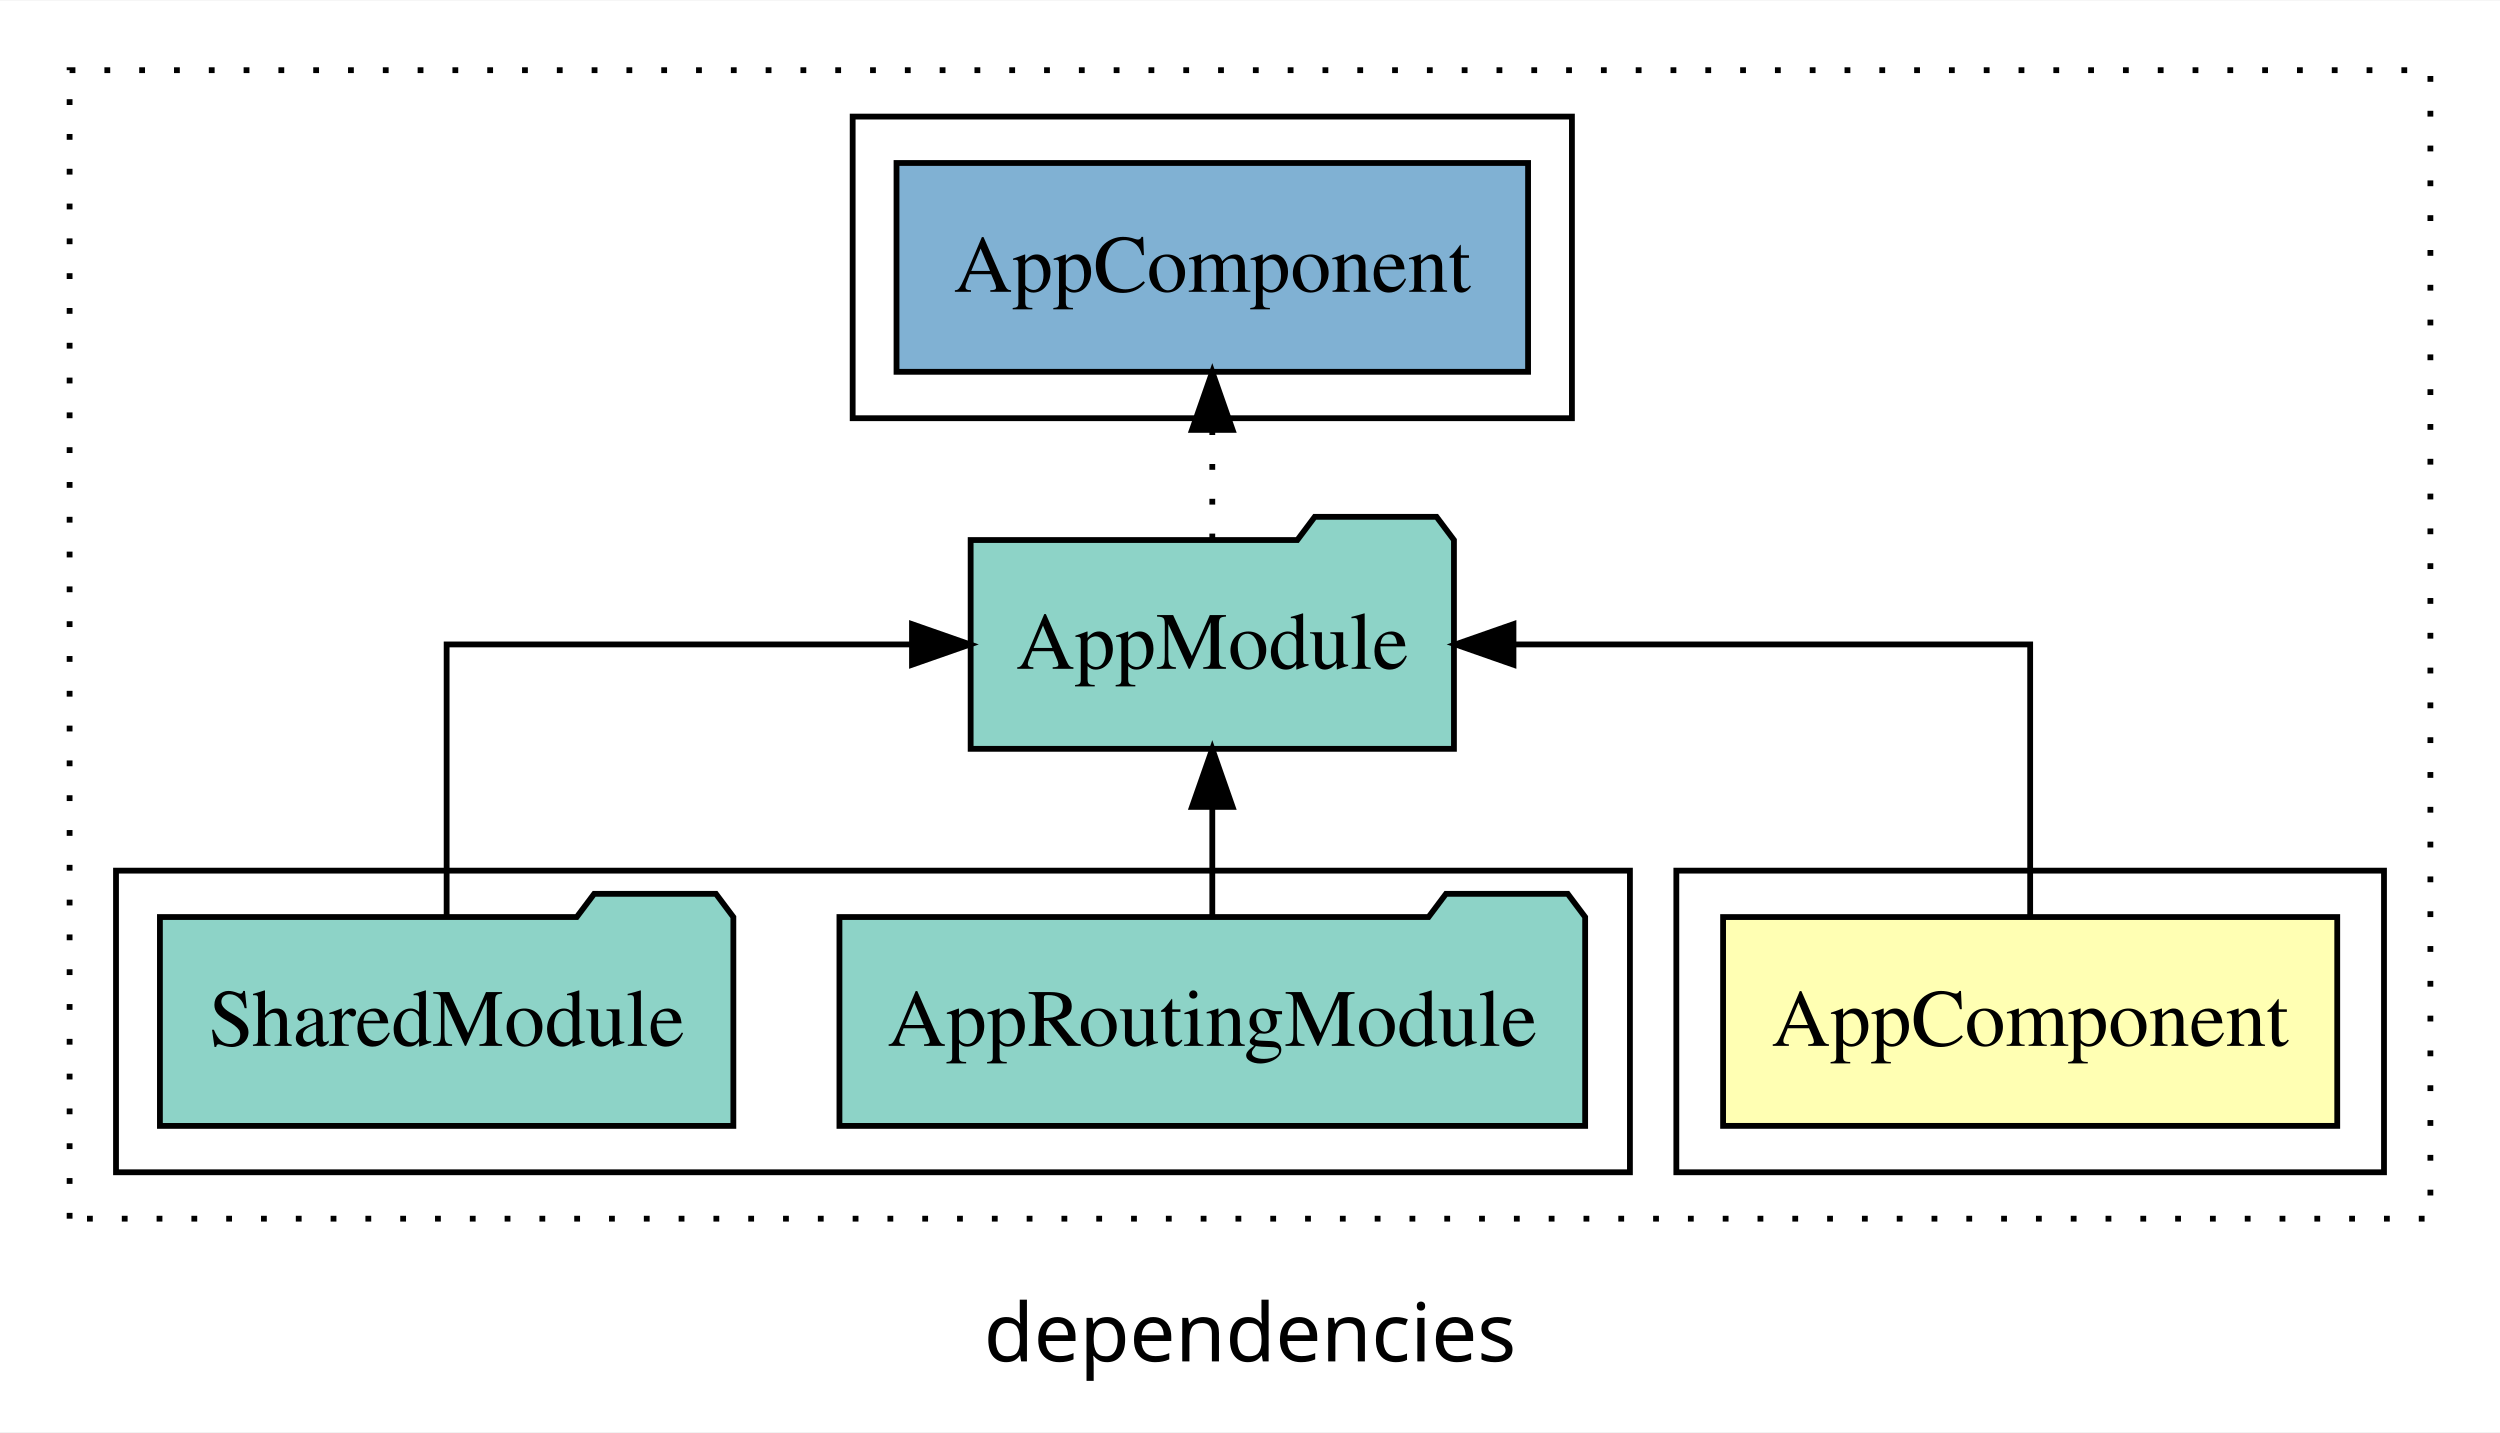
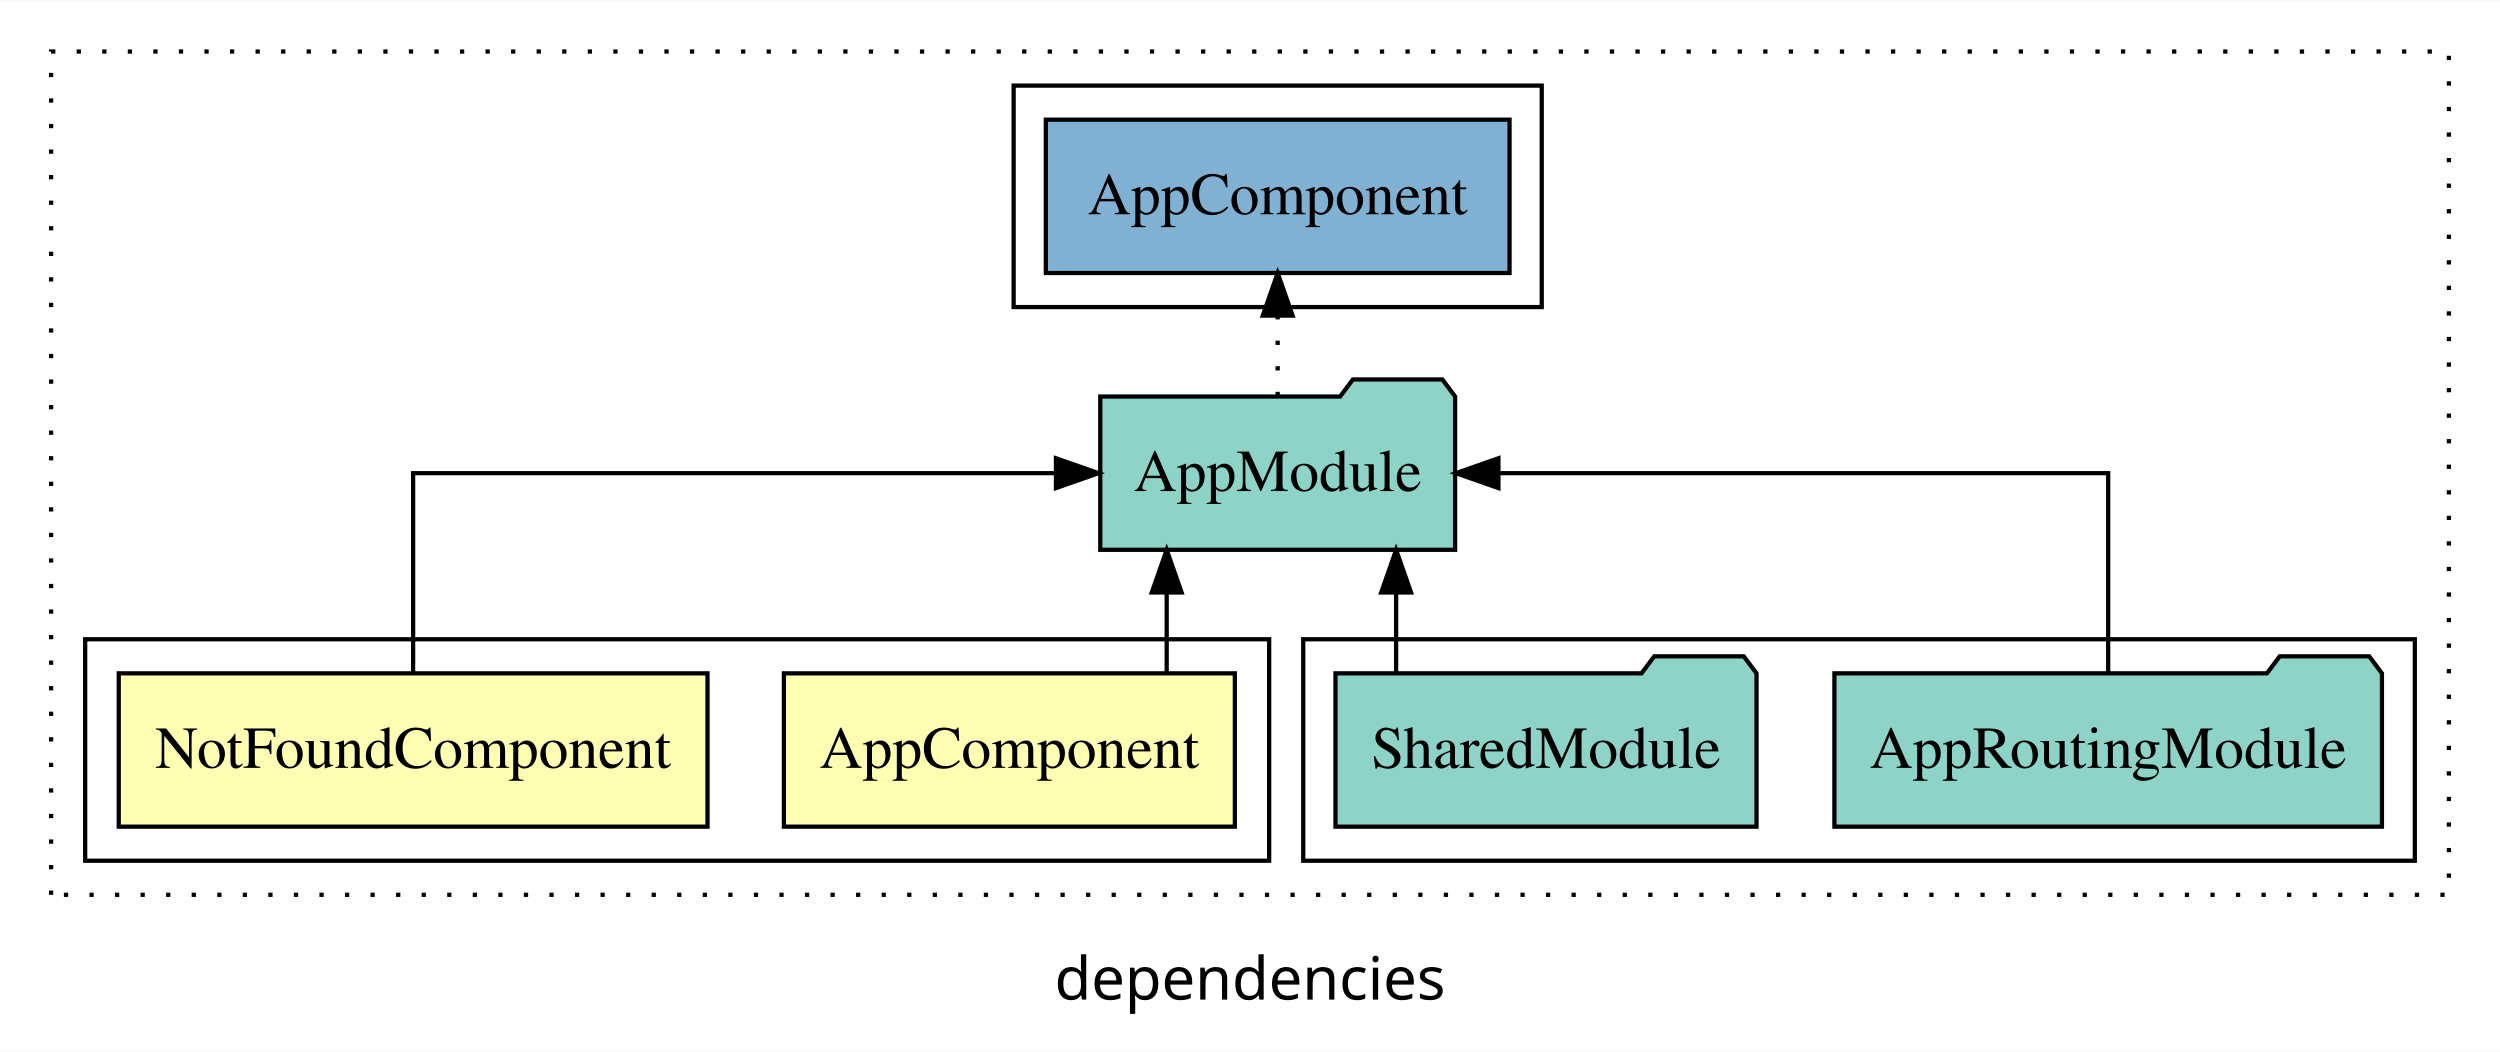
- <svg xmlns="http://www.w3.org/2000/svg" width="431pt" height="247pt" viewBox="0.00 0.00 431.00 246.80">
+ <svg xmlns="http://www.w3.org/2000/svg" width="587pt" height="247pt" viewBox="0.00 0.00 587.00 246.80">
  <g id="graph0" class="graph" transform="scale(1 1) rotate(0) translate(4 242.8)">
-     <polygon fill="white" stroke="transparent" points="-4,4 -4,-242.8 427,-242.8 427,4 -4,4" />
-     <text text-anchor="middle" x="211.5" y="-8.2" font-family="sans-serif" font-size="14.00">dependencies</text>
+     <polygon fill="white" stroke="transparent" points="-4,4 -4,-242.8 583,-242.8 583,4 -4,4" />
+     <text text-anchor="middle" x="289.5" y="-8.2" font-family="sans-serif" font-size="14.00">dependencies</text>
    <g id="clust1" class="cluster">
-       <polygon fill="none" stroke="black" stroke-dasharray="1,5" points="8,-32.8 8,-230.8 415,-230.8 415,-32.8 8,-32.8" />
+       <polygon fill="none" stroke="black" stroke-dasharray="1,5" points="8,-32.8 8,-230.8 571,-230.8 571,-32.8 8,-32.8" />
+     </g>
+     <g id="clust5" class="cluster">
+       <polygon fill="none" stroke="black" points="302,-40.8 302,-92.8 563,-92.8 563,-40.8 302,-40.8" />
+     </g>
+     <g id="clust7" class="cluster">
+       <polygon fill="none" stroke="black" points="234,-170.8 234,-222.8 358,-222.8 358,-170.8 234,-170.8" />
    </g>
    <g id="clust2" class="cluster">
-       <polygon fill="none" stroke="black" points="285,-40.8 285,-92.8 407,-92.8 407,-40.8 285,-40.8" />
-     </g>
-     <g id="clust4" class="cluster">
-       <polygon fill="none" stroke="black" points="16,-40.8 16,-92.8 277,-92.8 277,-40.8 16,-40.8" />
-     </g>
-     <g id="clust6" class="cluster">
-       <polygon fill="none" stroke="black" points="143,-170.8 143,-222.8 267,-222.8 267,-170.8 143,-170.8" />
+       <polygon fill="none" stroke="black" points="16,-40.8 16,-92.8 294,-92.8 294,-40.8 16,-40.8" />
    </g>
    <g id="node1" class="node">
-       <polygon fill="#ffffb3" stroke="black" points="398.94,-84.8 293.06,-84.8 293.06,-48.8 398.94,-48.8 398.94,-84.8" />
-       <text text-anchor="middle" x="346" y="-62.6" font-family="Times,serif" font-size="14.00">AppComponent</text>
+       <polygon fill="#ffffb3" stroke="black" points="285.94,-84.8 180.06,-84.8 180.06,-48.8 285.94,-48.8 285.94,-84.8" />
+       <text text-anchor="middle" x="233" y="-62.6" font-family="Times,serif" font-size="14.00">AppComponent</text>
+     </g>
+     <g id="node3" class="node">
+       <polygon fill="#8dd3c7" stroke="black" points="337.66,-149.8 334.66,-153.8 313.66,-153.8 310.66,-149.8 254.34,-149.8 254.34,-113.8 337.66,-113.8 337.66,-149.8" />
+       <text text-anchor="middle" x="296" y="-127.6" font-family="Times,serif" font-size="14.00">AppModule</text>
+     </g>
+     <g id="edge1" class="edge">
+       <path fill="none" stroke="black" d="M269.94,-84.91C269.94,-84.91 269.94,-103.79 269.94,-103.79" />
+       <polygon fill="black" stroke="black" points="266.44,-103.79 269.94,-113.79 273.44,-103.79 266.44,-103.79" />
    </g>
    <g id="node2" class="node">
-       <polygon fill="#8dd3c7" stroke="black" points="246.66,-149.8 243.66,-153.8 222.66,-153.8 219.66,-149.8 163.34,-149.8 163.34,-113.8 246.66,-113.8 246.66,-149.8" />
-       <text text-anchor="middle" x="205" y="-127.6" font-family="Times,serif" font-size="14.00">AppModule</text>
+       <polygon fill="#ffffb3" stroke="black" points="162.12,-84.8 23.88,-84.8 23.88,-48.8 162.12,-48.8 162.12,-84.8" />
+       <text text-anchor="middle" x="93" y="-62.6" font-family="Times,serif" font-size="14.00">NotFoundComponent</text>
    </g>
-     <g id="edge1" class="edge">
-       <path fill="none" stroke="black" d="M346,-84.91C346,-104.14 346,-131.8 346,-131.8 346,-131.8 256.92,-131.8 256.92,-131.8" />
-       <polygon fill="black" stroke="black" points="256.92,-128.3 246.92,-131.8 256.92,-135.3 256.92,-128.3" />
+     <g id="edge2" class="edge">
+       <path fill="none" stroke="black" d="M93,-84.91C93,-104.14 93,-131.8 93,-131.8 93,-131.8 243.94,-131.8 243.94,-131.8" />
+       <polygon fill="black" stroke="black" points="243.94,-135.3 253.94,-131.8 243.94,-128.3 243.94,-135.3" />
+     </g>
+     <g id="node6" class="node">
+       <polygon fill="#80b1d3" stroke="black" points="350.44,-214.8 241.56,-214.8 241.56,-178.8 350.44,-178.8 350.44,-214.8" />
+       <text text-anchor="middle" x="296" y="-192.6" font-family="Times,serif" font-size="14.00">AppComponent </text>
+     </g>
+     <g id="edge5" class="edge">
+       <path fill="none" stroke="black" stroke-dasharray="1,5" d="M296,-149.91C296,-149.91 296,-168.79 296,-168.79" />
+       <polygon fill="black" stroke="black" points="292.5,-168.79 296,-178.79 299.5,-168.79 292.5,-168.79" />
+     </g>
+     <g id="node4" class="node">
+       <polygon fill="#8dd3c7" stroke="black" points="555.28,-84.8 552.28,-88.8 531.28,-88.8 528.28,-84.8 426.72,-84.8 426.72,-48.8 555.28,-48.8 555.28,-84.8" />
+       <text text-anchor="middle" x="491" y="-62.6" font-family="Times,serif" font-size="14.00">AppRoutingModule</text>
+     </g>
+     <g id="edge3" class="edge">
+       <path fill="none" stroke="black" d="M491,-84.91C491,-104.14 491,-131.8 491,-131.8 491,-131.8 347.83,-131.8 347.83,-131.8" />
+       <polygon fill="black" stroke="black" points="347.83,-128.3 337.83,-131.8 347.83,-135.3 347.83,-128.3" />
    </g>
    <g id="node5" class="node">
-       <polygon fill="#80b1d3" stroke="black" points="259.44,-214.8 150.56,-214.8 150.56,-178.8 259.44,-178.8 259.44,-214.8" />
-       <text text-anchor="middle" x="205" y="-192.6" font-family="Times,serif" font-size="14.00">AppComponent </text>
+       <polygon fill="#8dd3c7" stroke="black" points="408.43,-84.8 405.43,-88.8 384.43,-88.8 381.43,-84.8 309.57,-84.8 309.57,-48.8 408.43,-48.8 408.43,-84.8" />
+       <text text-anchor="middle" x="359" y="-62.6" font-family="Times,serif" font-size="14.00">SharedModule</text>
    </g>
    <g id="edge4" class="edge">
-       <path fill="none" stroke="black" stroke-dasharray="1,5" d="M205,-149.91C205,-149.91 205,-168.79 205,-168.79" />
-       <polygon fill="black" stroke="black" points="201.5,-168.79 205,-178.79 208.5,-168.79 201.5,-168.79" />
-     </g>
-     <g id="node3" class="node">
-       <polygon fill="#8dd3c7" stroke="black" points="269.28,-84.8 266.28,-88.8 245.28,-88.8 242.28,-84.8 140.72,-84.8 140.72,-48.8 269.28,-48.8 269.28,-84.8" />
-       <text text-anchor="middle" x="205" y="-62.6" font-family="Times,serif" font-size="14.00">AppRoutingModule</text>
-     </g>
-     <g id="edge2" class="edge">
-       <path fill="none" stroke="black" d="M205,-84.91C205,-84.91 205,-103.79 205,-103.79" />
-       <polygon fill="black" stroke="black" points="201.5,-103.79 205,-113.79 208.5,-103.79 201.5,-103.79" />
-     </g>
-     <g id="node4" class="node">
-       <polygon fill="#8dd3c7" stroke="black" points="122.43,-84.8 119.43,-88.8 98.43,-88.8 95.43,-84.8 23.57,-84.8 23.57,-48.8 122.43,-48.8 122.43,-84.8" />
-       <text text-anchor="middle" x="73" y="-62.6" font-family="Times,serif" font-size="14.00">SharedModule</text>
-     </g>
-     <g id="edge3" class="edge">
-       <path fill="none" stroke="black" d="M73,-84.91C73,-104.14 73,-131.8 73,-131.8 73,-131.8 153.23,-131.8 153.23,-131.8" />
-       <polygon fill="black" stroke="black" points="153.23,-135.3 163.23,-131.8 153.23,-128.3 153.23,-135.3" />
+       <path fill="none" stroke="black" d="M323.81,-84.91C323.81,-84.91 323.81,-103.79 323.81,-103.79" />
+       <polygon fill="black" stroke="black" points="320.31,-103.79 323.81,-113.79 327.31,-103.79 320.31,-103.79" />
    </g>
  </g>
</svg>
